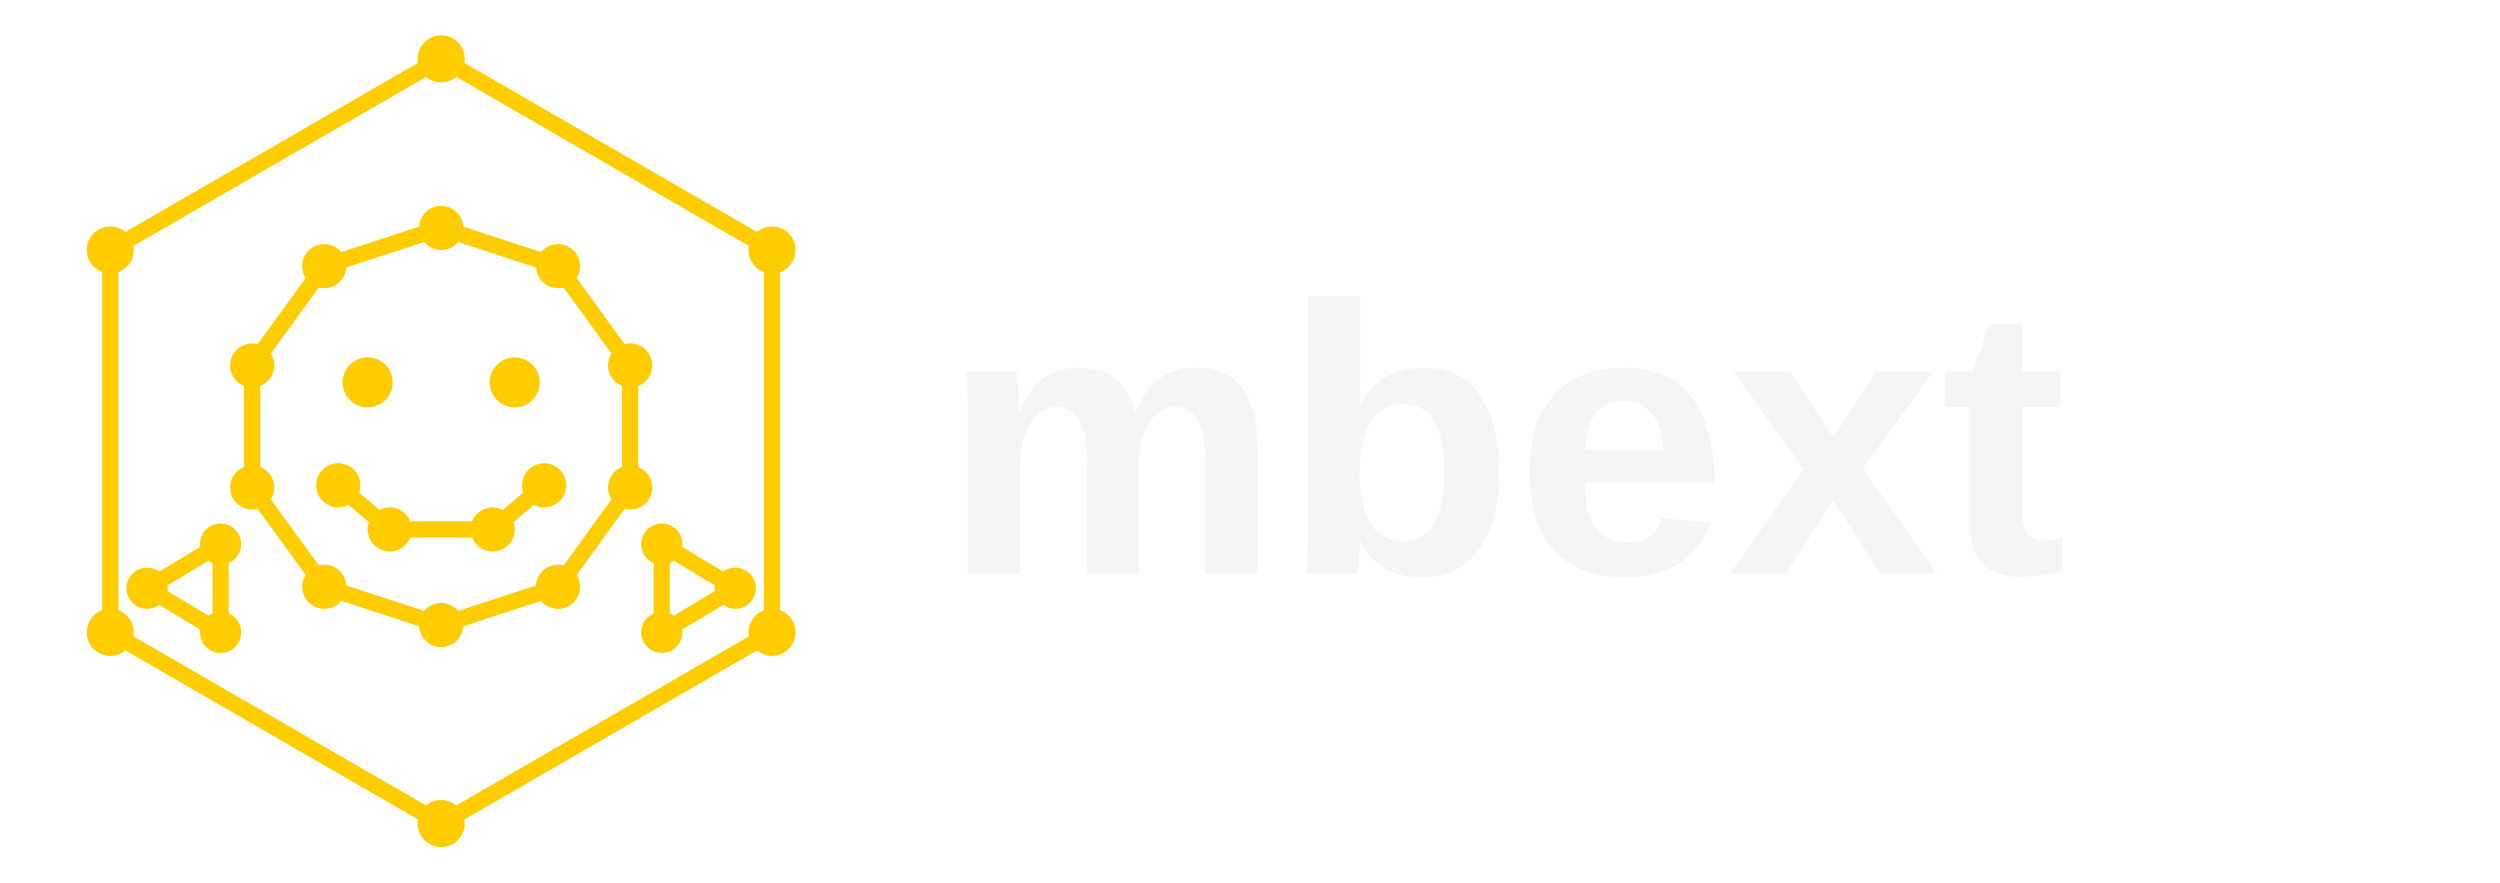
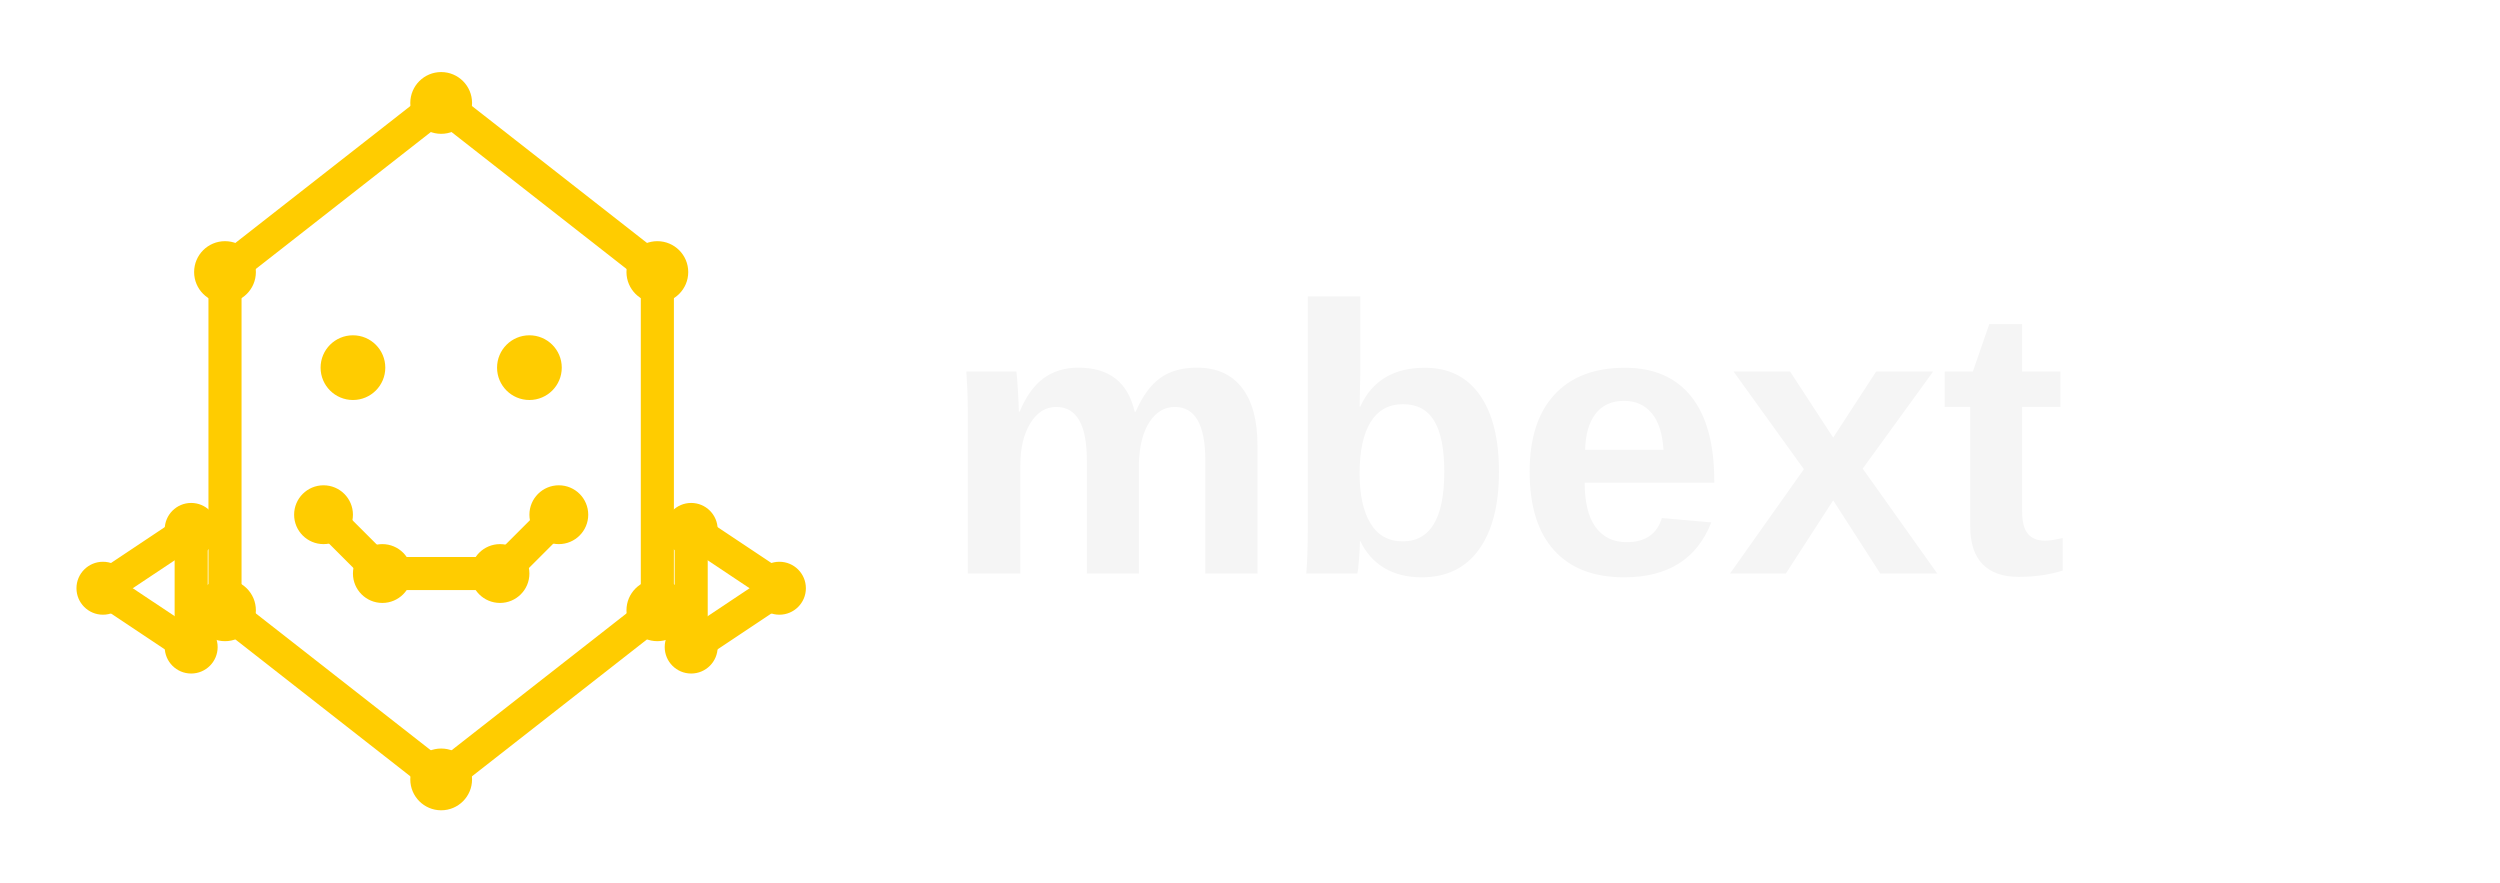
<svg xmlns="http://www.w3.org/2000/svg" viewBox="0 0 340 120" width="340" height="120" role="img" aria-label="mbext">
-   <g fill="none" stroke="#ffcc00" stroke-width="2.2" stroke-linecap="round" stroke-linejoin="round">
-     <line x1="60.0" y1="8.0" x2="105.0" y2="34.0" />
-     <line x1="105.0" y1="34.0" x2="105.0" y2="86.0" />
-     <line x1="105.0" y1="86.0" x2="60.0" y2="112.0" />
-     <line x1="60.0" y1="112.0" x2="15.0" y2="86.0" />
-     <line x1="15.0" y1="86.0" x2="15.0" y2="34.0" />
-     <line x1="15.0" y1="34.0" x2="60.0" y2="8.0" />
-     <line x1="60.0" y1="31.0" x2="75.9" y2="36.2" />
-     <line x1="75.9" y1="36.2" x2="85.7" y2="49.7" />
-     <line x1="85.7" y1="49.7" x2="85.7" y2="66.3" />
-     <line x1="85.7" y1="66.3" x2="75.9" y2="79.8" />
-     <line x1="75.9" y1="79.8" x2="60.0" y2="85.0" />
-     <line x1="60.0" y1="85.0" x2="44.1" y2="79.8" />
-     <line x1="44.1" y1="79.8" x2="34.3" y2="66.3" />
-     <line x1="34.3" y1="66.3" x2="34.3" y2="49.7" />
-     <line x1="34.3" y1="49.7" x2="44.1" y2="36.2" />
-     <line x1="44.1" y1="36.2" x2="60.0" y2="31.0" />
-     <line x1="46.0" y1="66.0" x2="53.0" y2="72.0" />
-     <line x1="53.0" y1="72.0" x2="67.0" y2="72.0" />
-     <line x1="67.0" y1="72.0" x2="74.0" y2="66.0" />
-     <line x1="30.0" y1="74.0" x2="20.0" y2="80.0" />
-     <line x1="20.0" y1="80.0" x2="30.0" y2="86.0" />
-     <line x1="30.0" y1="86.0" x2="30.0" y2="74.0" />
-     <line x1="90.0" y1="74.0" x2="100.0" y2="80.0" />
-     <line x1="100.0" y1="80.0" x2="90.0" y2="86.0" />
-     <line x1="90.0" y1="86.0" x2="90.0" y2="74.0" />
+   <g fill="none" stroke="#ffcc00" stroke-width="4.5" stroke-linecap="round" stroke-linejoin="round">
+     <line x1="60.0" y1="14.0" x2="89.4" y2="37.0" />
+     <line x1="89.4" y1="37.0" x2="89.4" y2="83.0" />
+     <line x1="89.4" y1="83.0" x2="60.0" y2="106.0" />
+     <line x1="60.0" y1="106.0" x2="30.6" y2="83.0" />
+     <line x1="30.6" y1="83.0" x2="30.6" y2="37.0" />
+     <line x1="30.6" y1="37.0" x2="60.0" y2="14.0" />
+     <line x1="44.0" y1="70.0" x2="52.0" y2="78.0" />
+     <line x1="52.0" y1="78.0" x2="68.0" y2="78.0" />
+     <line x1="68.0" y1="78.0" x2="76.0" y2="70.0" />
+     <line x1="26.0" y1="72.0" x2="14.0" y2="80.0" />
+     <line x1="14.0" y1="80.0" x2="26.0" y2="88.0" />
+     <line x1="26.0" y1="88.0" x2="26.0" y2="72.0" />
+     <line x1="94.0" y1="72.0" x2="106.0" y2="80.0" />
+     <line x1="106.0" y1="80.0" x2="94.0" y2="88.0" />
+     <line x1="94.0" y1="88.0" x2="94.0" y2="72.0" />
  </g>
  <g fill="#ffcc00">
-     <circle cx="60.0" cy="8.0" r="3.2" />
-     <circle cx="105.0" cy="34.0" r="3.2" />
-     <circle cx="105.0" cy="86.0" r="3.2" />
-     <circle cx="60.0" cy="112.0" r="3.2" />
-     <circle cx="15.0" cy="86.0" r="3.2" />
-     <circle cx="15.0" cy="34.0" r="3.2" />
-     <circle cx="60.0" cy="31.0" r="3.0" />
-     <circle cx="75.9" cy="36.2" r="3.0" />
-     <circle cx="85.7" cy="49.7" r="3.0" />
-     <circle cx="85.7" cy="66.3" r="3.0" />
-     <circle cx="75.9" cy="79.8" r="3.0" />
-     <circle cx="60.0" cy="85.0" r="3.0" />
-     <circle cx="44.1" cy="79.8" r="3.0" />
-     <circle cx="34.3" cy="66.3" r="3.0" />
-     <circle cx="34.3" cy="49.7" r="3.0" />
-     <circle cx="44.1" cy="36.2" r="3.0" />
-     <circle cx="50.0" cy="52.0" r="3.4" />
-     <circle cx="70.0" cy="52.0" r="3.4" />
-     <circle cx="46.0" cy="66.0" r="3.0" />
-     <circle cx="53.0" cy="72.0" r="3.0" />
-     <circle cx="67.0" cy="72.0" r="3.0" />
-     <circle cx="74.0" cy="66.0" r="3.0" />
-     <circle cx="30.0" cy="74.0" r="2.8" />
-     <circle cx="20.0" cy="80.0" r="2.8" />
-     <circle cx="30.0" cy="86.0" r="2.8" />
-     <circle cx="90.0" cy="74.0" r="2.8" />
-     <circle cx="100.0" cy="80.0" r="2.8" />
-     <circle cx="90.0" cy="86.0" r="2.8" />
+     <circle cx="60.0" cy="14.0" r="4.2" />
+     <circle cx="89.4" cy="37.0" r="4.2" />
+     <circle cx="89.4" cy="83.0" r="4.2" />
+     <circle cx="60.0" cy="106.0" r="4.2" />
+     <circle cx="30.6" cy="83.0" r="4.2" />
+     <circle cx="30.6" cy="37.0" r="4.2" />
+     <circle cx="48.0" cy="50.0" r="4.4" />
+     <circle cx="72.0" cy="50.0" r="4.4" />
+     <circle cx="44.0" cy="70.0" r="4.0" />
+     <circle cx="52.0" cy="78.0" r="4.0" />
+     <circle cx="68.0" cy="78.0" r="4.0" />
+     <circle cx="76.0" cy="70.0" r="4.0" />
+     <circle cx="26.0" cy="72.0" r="3.6" />
+     <circle cx="14.0" cy="80.0" r="3.6" />
+     <circle cx="26.0" cy="88.0" r="3.6" />
+     <circle cx="94.0" cy="72.0" r="3.6" />
+     <circle cx="106.0" cy="80.0" r="3.6" />
+     <circle cx="94.0" cy="88.0" r="3.6" />
  </g>
  <text x="128" y="78" font-family="'Segoe UI', 'Helvetica Neue', Arial, sans-serif" font-size="52" font-weight="700" fill="#f5f5f5">mbext</text>
</svg>
